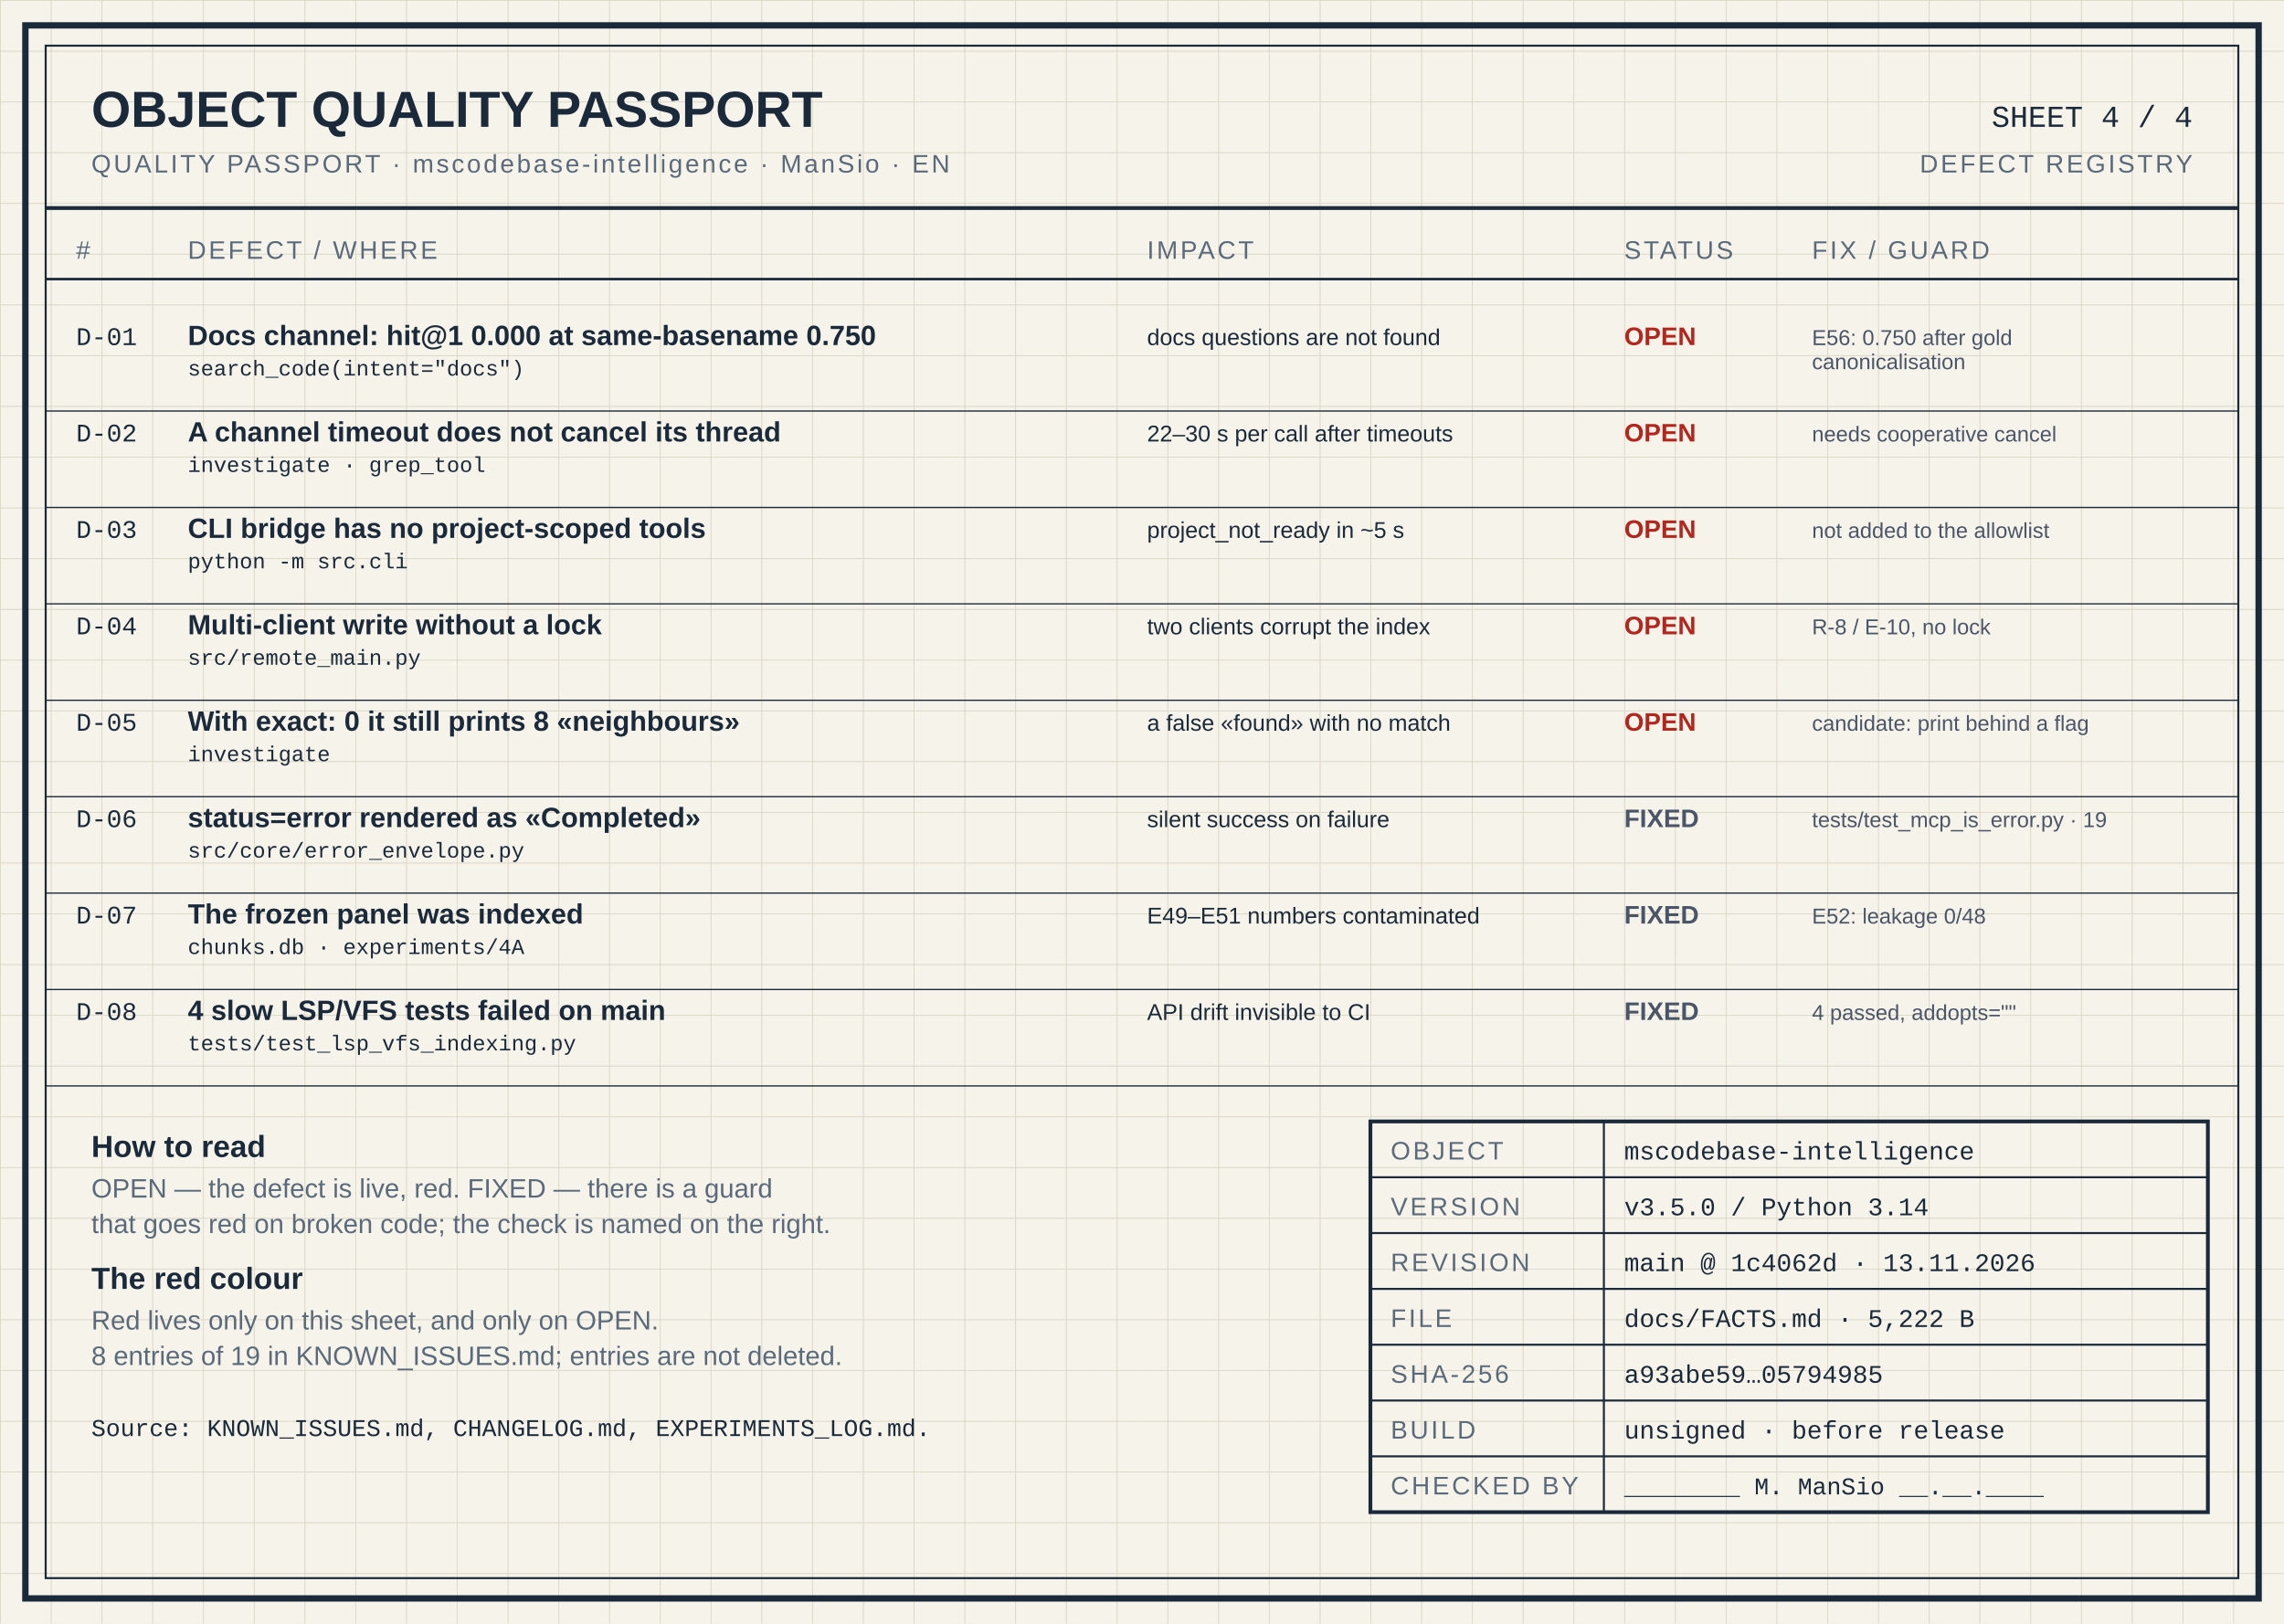
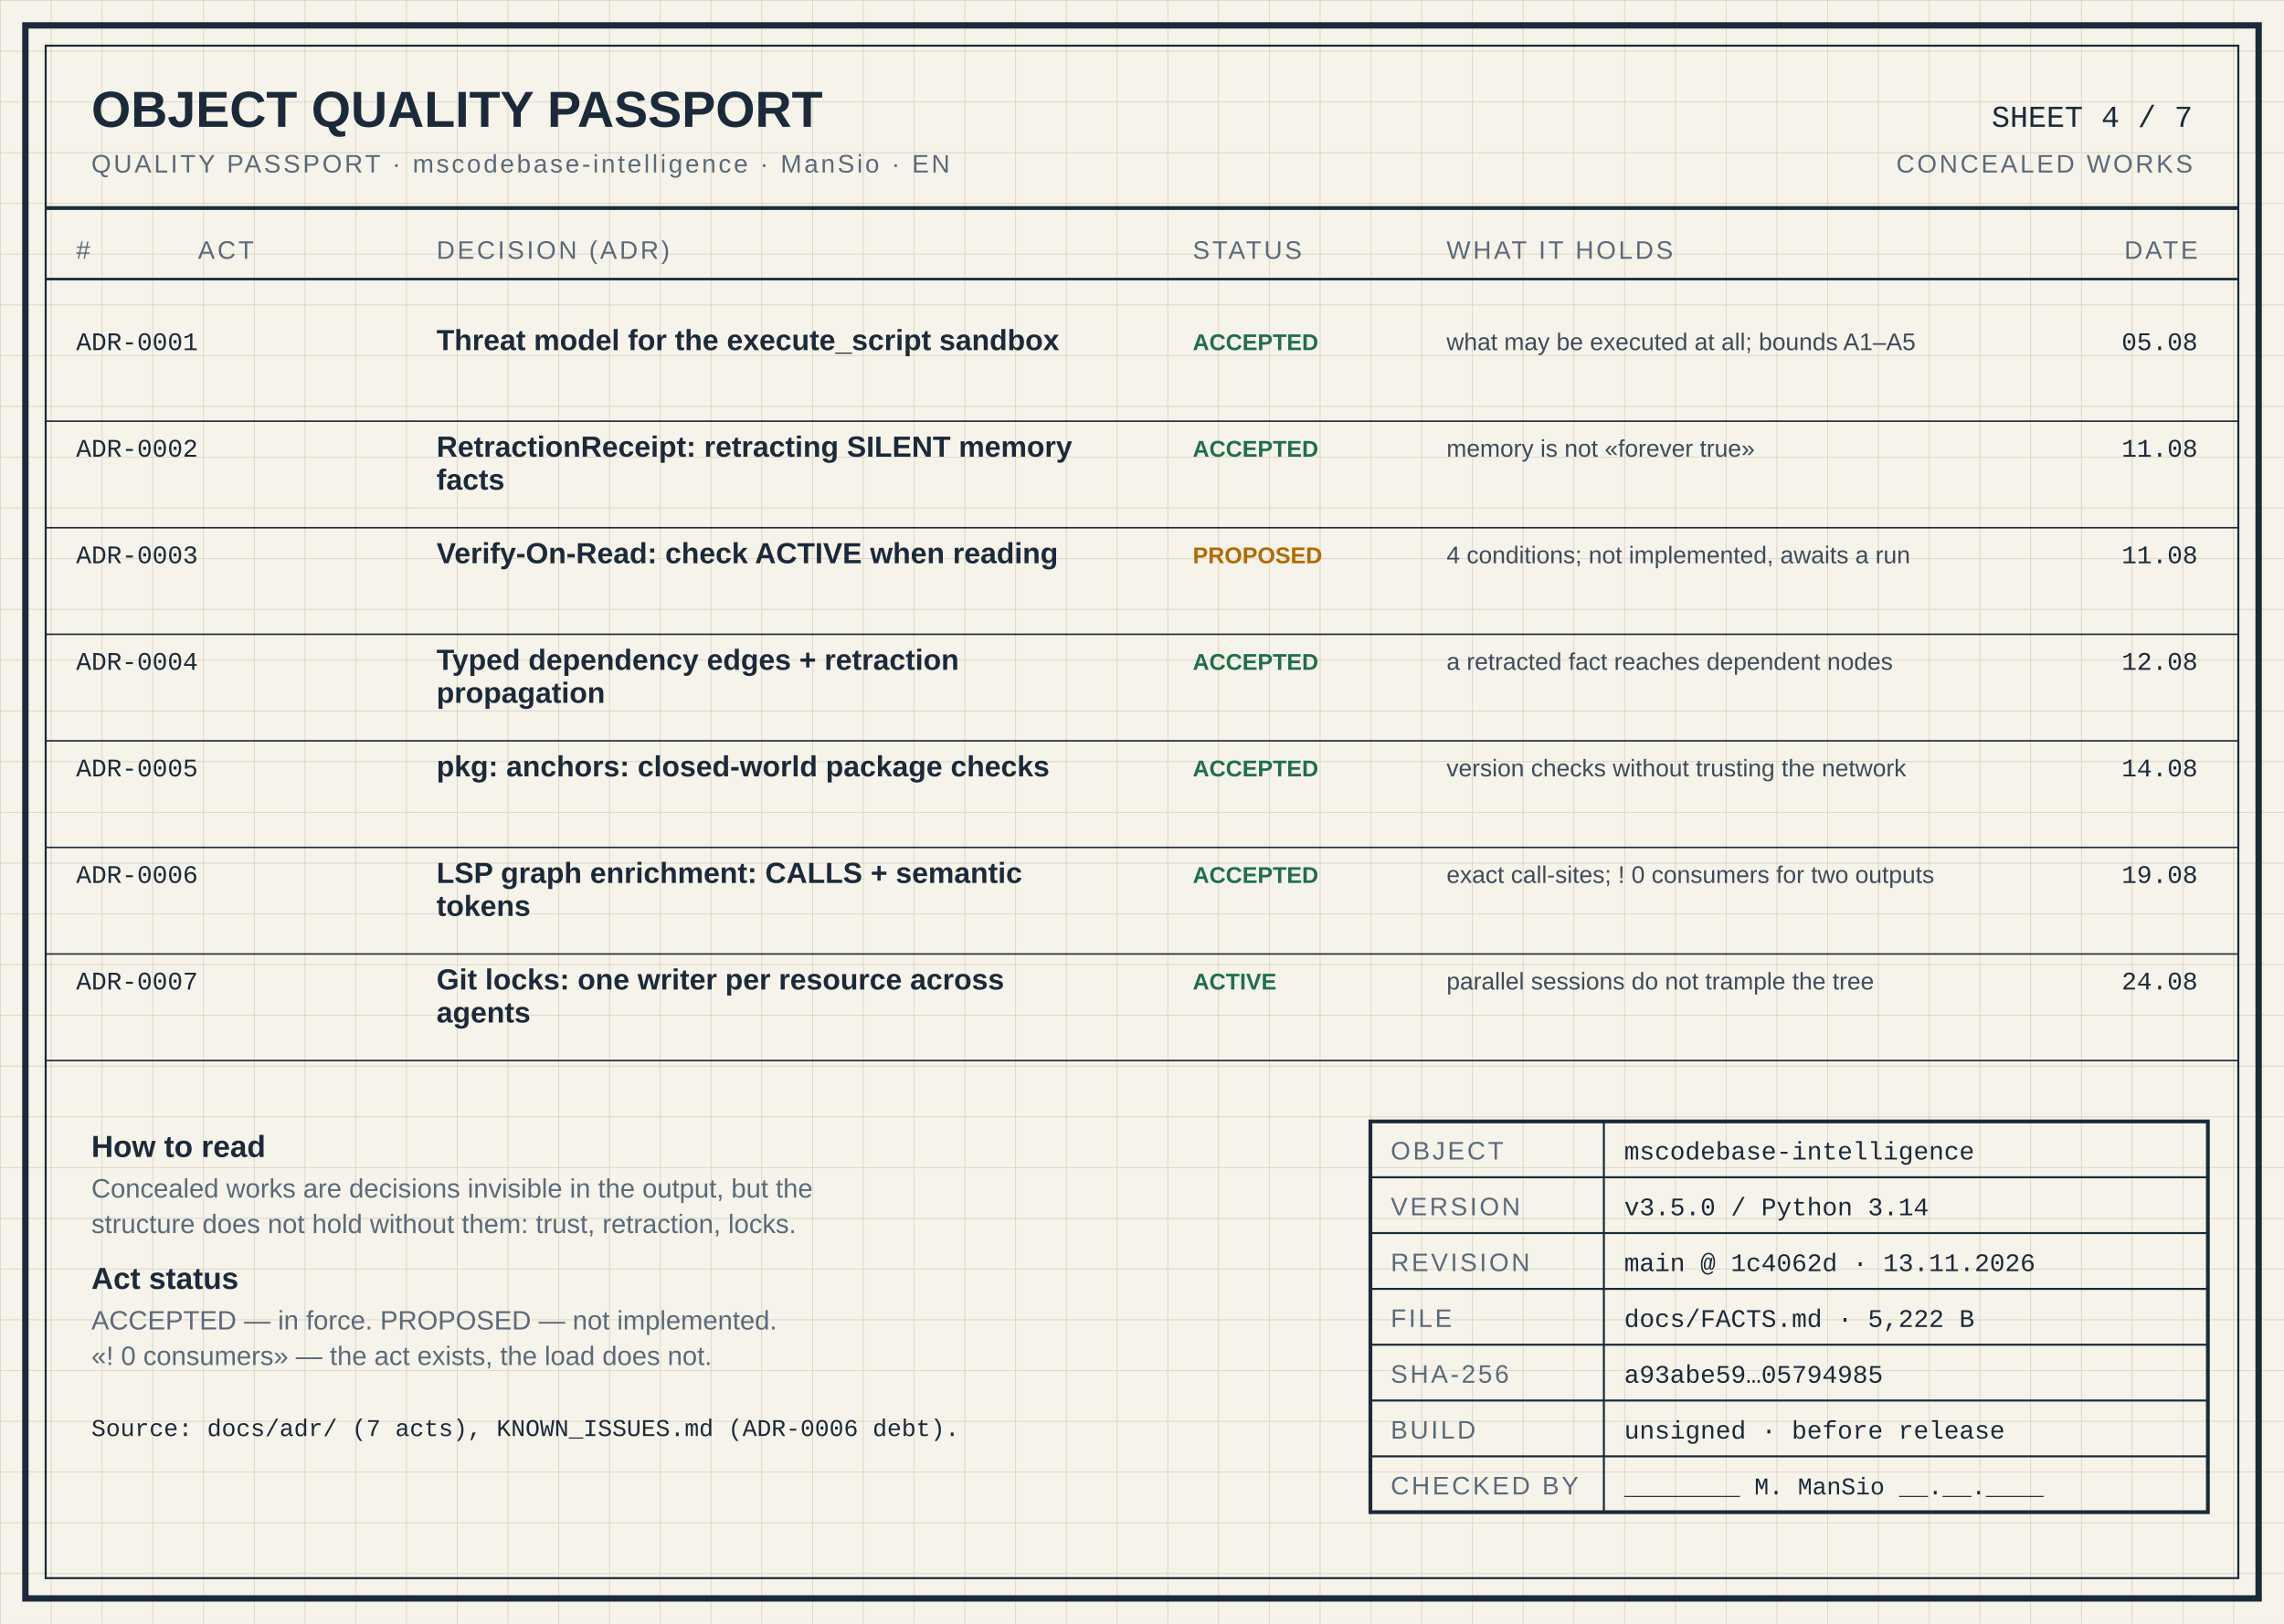
<svg xmlns="http://www.w3.org/2000/svg" viewBox="0 0 900 640" width="900" height="640" role="img" aria-label="Quality passport of mscodebase-intelligence, sheet 4">
  <defs>
    <pattern id="grid" width="20" height="20" patternUnits="userSpaceOnUse">
      <path d="M20 0H0V20" fill="none" stroke="#d9d4c3" stroke-width="0.6" />
    </pattern>
  </defs>
  <style>
    .sans{font-family:"Liberation Sans","DejaVu Sans",Arial,Helvetica,sans-serif}
    .mono{font-family:"Liberation Mono","DejaVu Sans Mono","Courier New",monospace}
    .ink{fill:#1b2a3a}
    .line{stroke:#1b2a3a;fill:none}
    .h{font-size:10px;letter-spacing:1px;fill:#5a6a7a}
    .t{font-size:10.5px;fill:#5a6a7a}
    .ok{stroke:#1f6f4a;fill:none;stroke-width:2.5}
    .okt{fill:#1f6f4a;font-weight:700}
    .snap{stroke:#2b5b84;fill:none;stroke-width:2.5}
    .snapt{fill:#2b5b84;font-weight:700}
    .rej{stroke:#4a5568;fill:none;stroke-width:2.5}
    .rejt{fill:#4a5568;font-weight:700}
    .bad{stroke:#b3261e;fill:none;stroke-width:2.5}
    .badt{fill:#b3261e;font-weight:700}
  </style>
  <rect width="900" height="640" fill="#f6f3ea" />
  <rect width="900" height="640" fill="url(#grid)" />
  <rect x="10" y="10" width="880" height="620" class="line" stroke-width="2.5" />
  <rect x="18" y="18" width="864" height="604" class="line" stroke-width="0.8" />
  <text x="36" y="50" class="ink sans" font-size="20" font-weight="700">OBJECT QUALITY PASSPORT</text>
  <text x="36" y="68" class="h sans">QUALITY PASSPORT · mscodebase-intelligence · ManSio · EN</text>
-   <text x="864" y="50" class="ink mono" font-size="12" text-anchor="end">SHEET 4 / 4</text>
-   <text x="864" y="68" class="h sans" font-size="10" text-anchor="end">DEFECT REGISTRY</text>
+   <text x="864" y="50" class="ink mono" font-size="12" text-anchor="end">SHEET 4 / 7</text>
+   <text x="864" y="68" class="h sans" font-size="10" text-anchor="end">CONCEALED WORKS</text>
  <line x1="18" y1="82" x2="882" y2="82" class="line" stroke-width="1.5" />
  <text x="30" y="102" class="h sans" font-size="10">#</text>
-   <text x="74" y="102" class="h sans" font-size="10">DEFECT / WHERE</text>
-   <text x="452" y="102" class="h sans" font-size="10">IMPACT</text>
-   <text x="640" y="102" class="h sans" font-size="10">STATUS</text>
-   <text x="714" y="102" class="h sans" font-size="10">FIX / GUARD</text>
+   <text x="78" y="102" class="h sans" font-size="10">ACT</text>
+   <text x="172" y="102" class="h sans" font-size="10">DECISION (ADR)</text>
+   <text x="470" y="102" class="h sans" font-size="10">STATUS</text>
+   <text x="570" y="102" class="h sans" font-size="10">WHAT IT HOLDS</text>
+   <text x="866" y="102" class="h sans" font-size="10" text-anchor="end">DATE</text>
  <line x1="18" y1="110" x2="882" y2="110" class="line" stroke-width="1" />
-   <text x="30" y="136" class="ink mono" font-size="10">D-01</text>
-   <text x="74" y="136" class="ink sans" font-size="11" font-weight="600">Docs channel: hit@1 0.000 at same-basename 0.750</text>
-   <text x="74" y="148.0" class="ink mono" font-size="8.5" fill="#5a6a7a">search_code(intent="docs")</text>
-   <text x="452" y="136.0" class="sans" font-size="9" fill="#1b2a3a">docs questions are not found</text>
-   <text x="640" y="136" class="sans" font-size="10" font-weight="700" fill="#b3261e">OPEN</text>
-   <text x="714" y="136.0" class="sans" font-size="8.5" fill="#4a5568">E56: 0.750 after gold</text>
-   <text x="714" y="145.5" class="sans" font-size="8.5" fill="#4a5568">canonicalisation</text>
-   <line x1="18" y1="162" x2="882" y2="162" class="line" stroke-width="0.5" />
-   <text x="30" y="174" class="ink mono" font-size="10">D-02</text>
-   <text x="74" y="174" class="ink sans" font-size="11" font-weight="600">A channel timeout does not cancel its thread</text>
-   <text x="74" y="186.0" class="ink mono" font-size="8.5" fill="#5a6a7a">investigate · grep_tool</text>
-   <text x="452" y="174.0" class="sans" font-size="9" fill="#1b2a3a">22–30 s per call after timeouts</text>
-   <text x="640" y="174" class="sans" font-size="10" font-weight="700" fill="#b3261e">OPEN</text>
-   <text x="714" y="174.0" class="sans" font-size="8.5" fill="#4a5568">needs cooperative cancel</text>
-   <line x1="18" y1="200" x2="882" y2="200" class="line" stroke-width="0.5" />
-   <text x="30" y="212" class="ink mono" font-size="10">D-03</text>
-   <text x="74" y="212" class="ink sans" font-size="11" font-weight="600">CLI bridge has no project-scoped tools</text>
-   <text x="74" y="224.0" class="ink mono" font-size="8.5" fill="#5a6a7a">python -m src.cli</text>
-   <text x="452" y="212.0" class="sans" font-size="9" fill="#1b2a3a">project_not_ready in ~5 s</text>
-   <text x="640" y="212" class="sans" font-size="10" font-weight="700" fill="#b3261e">OPEN</text>
-   <text x="714" y="212.0" class="sans" font-size="8.5" fill="#4a5568">not added to the allowlist</text>
-   <line x1="18" y1="238" x2="882" y2="238" class="line" stroke-width="0.5" />
-   <text x="30" y="250" class="ink mono" font-size="10">D-04</text>
-   <text x="74" y="250" class="ink sans" font-size="11" font-weight="600">Multi-client write without a lock</text>
-   <text x="74" y="262.0" class="ink mono" font-size="8.5" fill="#5a6a7a">src/remote_main.py</text>
-   <text x="452" y="250.0" class="sans" font-size="9" fill="#1b2a3a">two clients corrupt the index</text>
-   <text x="640" y="250" class="sans" font-size="10" font-weight="700" fill="#b3261e">OPEN</text>
-   <text x="714" y="250.0" class="sans" font-size="8.5" fill="#4a5568">R-8 / E-10, no lock</text>
-   <line x1="18" y1="276" x2="882" y2="276" class="line" stroke-width="0.5" />
-   <text x="30" y="288" class="ink mono" font-size="10">D-05</text>
-   <text x="74" y="288" class="ink sans" font-size="11" font-weight="600">With exact: 0 it still prints 8 «neighbours»</text>
-   <text x="74" y="300.0" class="ink mono" font-size="8.5" fill="#5a6a7a">investigate</text>
-   <text x="452" y="288.0" class="sans" font-size="9" fill="#1b2a3a">a false «found» with no match</text>
-   <text x="640" y="288" class="sans" font-size="10" font-weight="700" fill="#b3261e">OPEN</text>
-   <text x="714" y="288.0" class="sans" font-size="8.5" fill="#4a5568">candidate: print behind a flag</text>
-   <line x1="18" y1="314" x2="882" y2="314" class="line" stroke-width="0.5" />
-   <text x="30" y="326" class="ink mono" font-size="10">D-06</text>
-   <text x="74" y="326" class="ink sans" font-size="11" font-weight="600">status=error rendered as «Completed»</text>
-   <text x="74" y="338.0" class="ink mono" font-size="8.5" fill="#5a6a7a">src/core/error_envelope.py</text>
-   <text x="452" y="326.0" class="sans" font-size="9" fill="#1b2a3a">silent success on failure</text>
-   <text x="640" y="326" class="sans" font-size="10" font-weight="700" fill="#4a5568">FIXED</text>
-   <text x="714" y="326.0" class="sans" font-size="8.5" fill="#4a5568">tests/test_mcp_is_error.py · 19</text>
-   <line x1="18" y1="352" x2="882" y2="352" class="line" stroke-width="0.5" />
-   <text x="30" y="364" class="ink mono" font-size="10">D-07</text>
-   <text x="74" y="364" class="ink sans" font-size="11" font-weight="600">The frozen panel was indexed</text>
-   <text x="74" y="376.0" class="ink mono" font-size="8.5" fill="#5a6a7a">chunks.db · experiments/4A</text>
-   <text x="452" y="364.0" class="sans" font-size="9" fill="#1b2a3a">E49–E51 numbers contaminated</text>
-   <text x="640" y="364" class="sans" font-size="10" font-weight="700" fill="#4a5568">FIXED</text>
-   <text x="714" y="364.0" class="sans" font-size="8.5" fill="#4a5568">E52: leakage 0/48</text>
-   <line x1="18" y1="390" x2="882" y2="390" class="line" stroke-width="0.5" />
-   <text x="30" y="402" class="ink mono" font-size="10">D-08</text>
-   <text x="74" y="402" class="ink sans" font-size="11" font-weight="600">4 slow LSP/VFS tests failed on main</text>
-   <text x="74" y="414.0" class="ink mono" font-size="8.5" fill="#5a6a7a">tests/test_lsp_vfs_indexing.py</text>
-   <text x="452" y="402.0" class="sans" font-size="9" fill="#1b2a3a">API drift invisible to CI</text>
-   <text x="640" y="402" class="sans" font-size="10" font-weight="700" fill="#4a5568">FIXED</text>
-   <text x="714" y="402.0" class="sans" font-size="8.5" fill="#4a5568">4 passed, addopts=""</text>
-   <line x1="18" y1="428" x2="882" y2="428" class="line" stroke-width="0.5" />
+   <text x="30" y="138" class="ink mono" font-size="10">ADR-0001</text>
+   <text x="172" y="138" class="ink sans" font-size="11.5" font-weight="600">Threat model for the execute_script sandbox</text>
+   <text x="470" y="138" class="sans" font-size="9" font-weight="700" fill="#1f6f4a">ACCEPTED</text>
+   <text x="570" y="138.0" class="sans" font-size="9.5" fill="#3d4b5a">what may be executed at all; bounds A1–A5</text>
+   <text x="866" y="138" class="ink mono" font-size="10" text-anchor="end">05.08</text>
+   <line x1="18" y1="166" x2="882" y2="166" class="line" stroke-width="0.6" />
+   <text x="30" y="180" class="ink mono" font-size="10">ADR-0002</text>
+   <text x="172" y="180" class="ink sans" font-size="11.5" font-weight="600">RetractionReceipt: retracting SILENT memory</text>
+   <text x="172" y="193" class="ink sans" font-size="11.5" font-weight="600">facts</text>
+   <text x="470" y="180" class="sans" font-size="9" font-weight="700" fill="#1f6f4a">ACCEPTED</text>
+   <text x="570" y="180.0" class="sans" font-size="9.5" fill="#3d4b5a">memory is not «forever true»</text>
+   <text x="866" y="180" class="ink mono" font-size="10" text-anchor="end">11.08</text>
+   <line x1="18" y1="208" x2="882" y2="208" class="line" stroke-width="0.6" />
+   <text x="30" y="222" class="ink mono" font-size="10">ADR-0003</text>
+   <text x="172" y="222" class="ink sans" font-size="11.5" font-weight="600">Verify-On-Read: check ACTIVE when reading</text>
+   <text x="470" y="222" class="sans" font-size="9" font-weight="700" fill="#b26a00">PROPOSED</text>
+   <text x="570" y="222.0" class="sans" font-size="9.5" fill="#3d4b5a">4 conditions; not implemented, awaits a run</text>
+   <text x="866" y="222" class="ink mono" font-size="10" text-anchor="end">11.08</text>
+   <line x1="18" y1="250" x2="882" y2="250" class="line" stroke-width="0.6" />
+   <text x="30" y="264" class="ink mono" font-size="10">ADR-0004</text>
+   <text x="172" y="264" class="ink sans" font-size="11.5" font-weight="600">Typed dependency edges + retraction</text>
+   <text x="172" y="277" class="ink sans" font-size="11.5" font-weight="600">propagation</text>
+   <text x="470" y="264" class="sans" font-size="9" font-weight="700" fill="#1f6f4a">ACCEPTED</text>
+   <text x="570" y="264.0" class="sans" font-size="9.5" fill="#3d4b5a">a retracted fact reaches dependent nodes</text>
+   <text x="866" y="264" class="ink mono" font-size="10" text-anchor="end">12.08</text>
+   <line x1="18" y1="292" x2="882" y2="292" class="line" stroke-width="0.6" />
+   <text x="30" y="306" class="ink mono" font-size="10">ADR-0005</text>
+   <text x="172" y="306" class="ink sans" font-size="11.5" font-weight="600">pkg: anchors: closed-world package checks</text>
+   <text x="470" y="306" class="sans" font-size="9" font-weight="700" fill="#1f6f4a">ACCEPTED</text>
+   <text x="570" y="306.0" class="sans" font-size="9.5" fill="#3d4b5a">version checks without trusting the network</text>
+   <text x="866" y="306" class="ink mono" font-size="10" text-anchor="end">14.08</text>
+   <line x1="18" y1="334" x2="882" y2="334" class="line" stroke-width="0.6" />
+   <text x="30" y="348" class="ink mono" font-size="10">ADR-0006</text>
+   <text x="172" y="348" class="ink sans" font-size="11.5" font-weight="600">LSP graph enrichment: CALLS + semantic</text>
+   <text x="172" y="361" class="ink sans" font-size="11.5" font-weight="600">tokens</text>
+   <text x="470" y="348" class="sans" font-size="9" font-weight="700" fill="#1f6f4a">ACCEPTED</text>
+   <text x="570" y="348.0" class="sans" font-size="9.5" fill="#3d4b5a">exact call-sites; ! 0 consumers for two outputs</text>
+   <text x="866" y="348" class="ink mono" font-size="10" text-anchor="end">19.08</text>
+   <line x1="18" y1="376" x2="882" y2="376" class="line" stroke-width="0.6" />
+   <text x="30" y="390" class="ink mono" font-size="10">ADR-0007</text>
+   <text x="172" y="390" class="ink sans" font-size="11.5" font-weight="600">Git locks: one writer per resource across</text>
+   <text x="172" y="403" class="ink sans" font-size="11.5" font-weight="600">agents</text>
+   <text x="470" y="390" class="sans" font-size="9" font-weight="700" fill="#1f6f4a">ACTIVE</text>
+   <text x="570" y="390.0" class="sans" font-size="9.5" fill="#3d4b5a">parallel sessions do not trample the tree</text>
+   <text x="866" y="390" class="ink mono" font-size="10" text-anchor="end">24.08</text>
+   <line x1="18" y1="418" x2="882" y2="418" class="line" stroke-width="0.6" />
  <text x="36" y="456" class="ink sans" font-size="12" font-weight="600">How to read</text>
-   <text x="36" y="472" class="t sans" font-size="10">OPEN — the defect is live, red. FIXED — there is a guard</text>
-   <text x="36" y="486" class="t sans" font-size="10">that goes red on broken code; the check is named on the right.</text>
-   <text x="36" y="508" class="ink sans" font-size="12" font-weight="600">The red colour</text>
-   <text x="36" y="524" class="t sans" font-size="10">Red lives only on this sheet, and only on OPEN.</text>
-   <text x="36" y="538" class="t sans" font-size="10">8 entries of 19 in KNOWN_ISSUES.md; entries are not deleted.</text>
-   <text x="36" y="566" class="ink mono" font-size="9.5">Source: KNOWN_ISSUES.md, CHANGELOG.md, EXPERIMENTS_LOG.md.</text>
+   <text x="36" y="472" class="t sans" font-size="10">Concealed works are decisions invisible in the output, but the</text>
+   <text x="36" y="486" class="t sans" font-size="10">structure does not hold without them: trust, retraction, locks.</text>
+   <text x="36" y="508" class="ink sans" font-size="12" font-weight="600">Act status</text>
+   <text x="36" y="524" class="t sans" font-size="10">ACCEPTED — in force. PROPOSED — not implemented.</text>
+   <text x="36" y="538" class="t sans" font-size="10">«! 0 consumers» — the act exists, the load does not.</text>
+   <text x="36" y="566" class="ink mono" font-size="9.5">Source: docs/adr/ (7 acts), KNOWN_ISSUES.md (ADR-0006 debt).</text>
  <rect x="540" y="442" width="330" height="154" class="line" stroke-width="1.5" />
  <line x1="540" y1="464" x2="870" y2="464" class="line" stroke-width="0.8" />
  <line x1="540" y1="486" x2="870" y2="486" class="line" stroke-width="0.8" />
  <line x1="540" y1="508" x2="870" y2="508" class="line" stroke-width="0.8" />
  <line x1="540" y1="530" x2="870" y2="530" class="line" stroke-width="0.8" />
  <line x1="540" y1="552" x2="870" y2="552" class="line" stroke-width="0.8" />
  <line x1="540" y1="574" x2="870" y2="574" class="line" stroke-width="0.8" />
  <line x1="632" y1="442" x2="632" y2="596" class="line" stroke-width="0.8" />
  <text x="548" y="457" class="h sans" font-size="10">OBJECT</text>
  <text x="640" y="457" class="ink mono" font-size="10">mscodebase-intelligence</text>
  <text x="548" y="479" class="h sans" font-size="10">VERSION</text>
  <text x="640" y="479" class="ink mono" font-size="10">v3.5.0 / Python 3.14</text>
  <text x="548" y="501" class="h sans" font-size="10">REVISION</text>
  <text x="640" y="501" class="ink mono" font-size="10">main @ 1c4062d · 13.11.2026</text>
  <text x="548" y="523" class="h sans" font-size="10">FILE</text>
  <text x="640" y="523" class="ink mono" font-size="10">docs/FACTS.md · 5,222 B</text>
  <text x="548" y="545" class="h sans" font-size="10">SHA-256</text>
  <text x="640" y="545" class="ink mono" font-size="10">a93abe59…05794985</text>
  <text x="548" y="567" class="h sans" font-size="10">BUILD</text>
  <text x="640" y="567" class="ink mono" font-size="10">unsigned · before release</text>
  <text x="548" y="589" class="h sans" font-size="10">CHECKED BY</text>
  <text x="640" y="589" class="ink mono" font-size="9.5">________  M. ManSio  __.__.____</text>
</svg>
